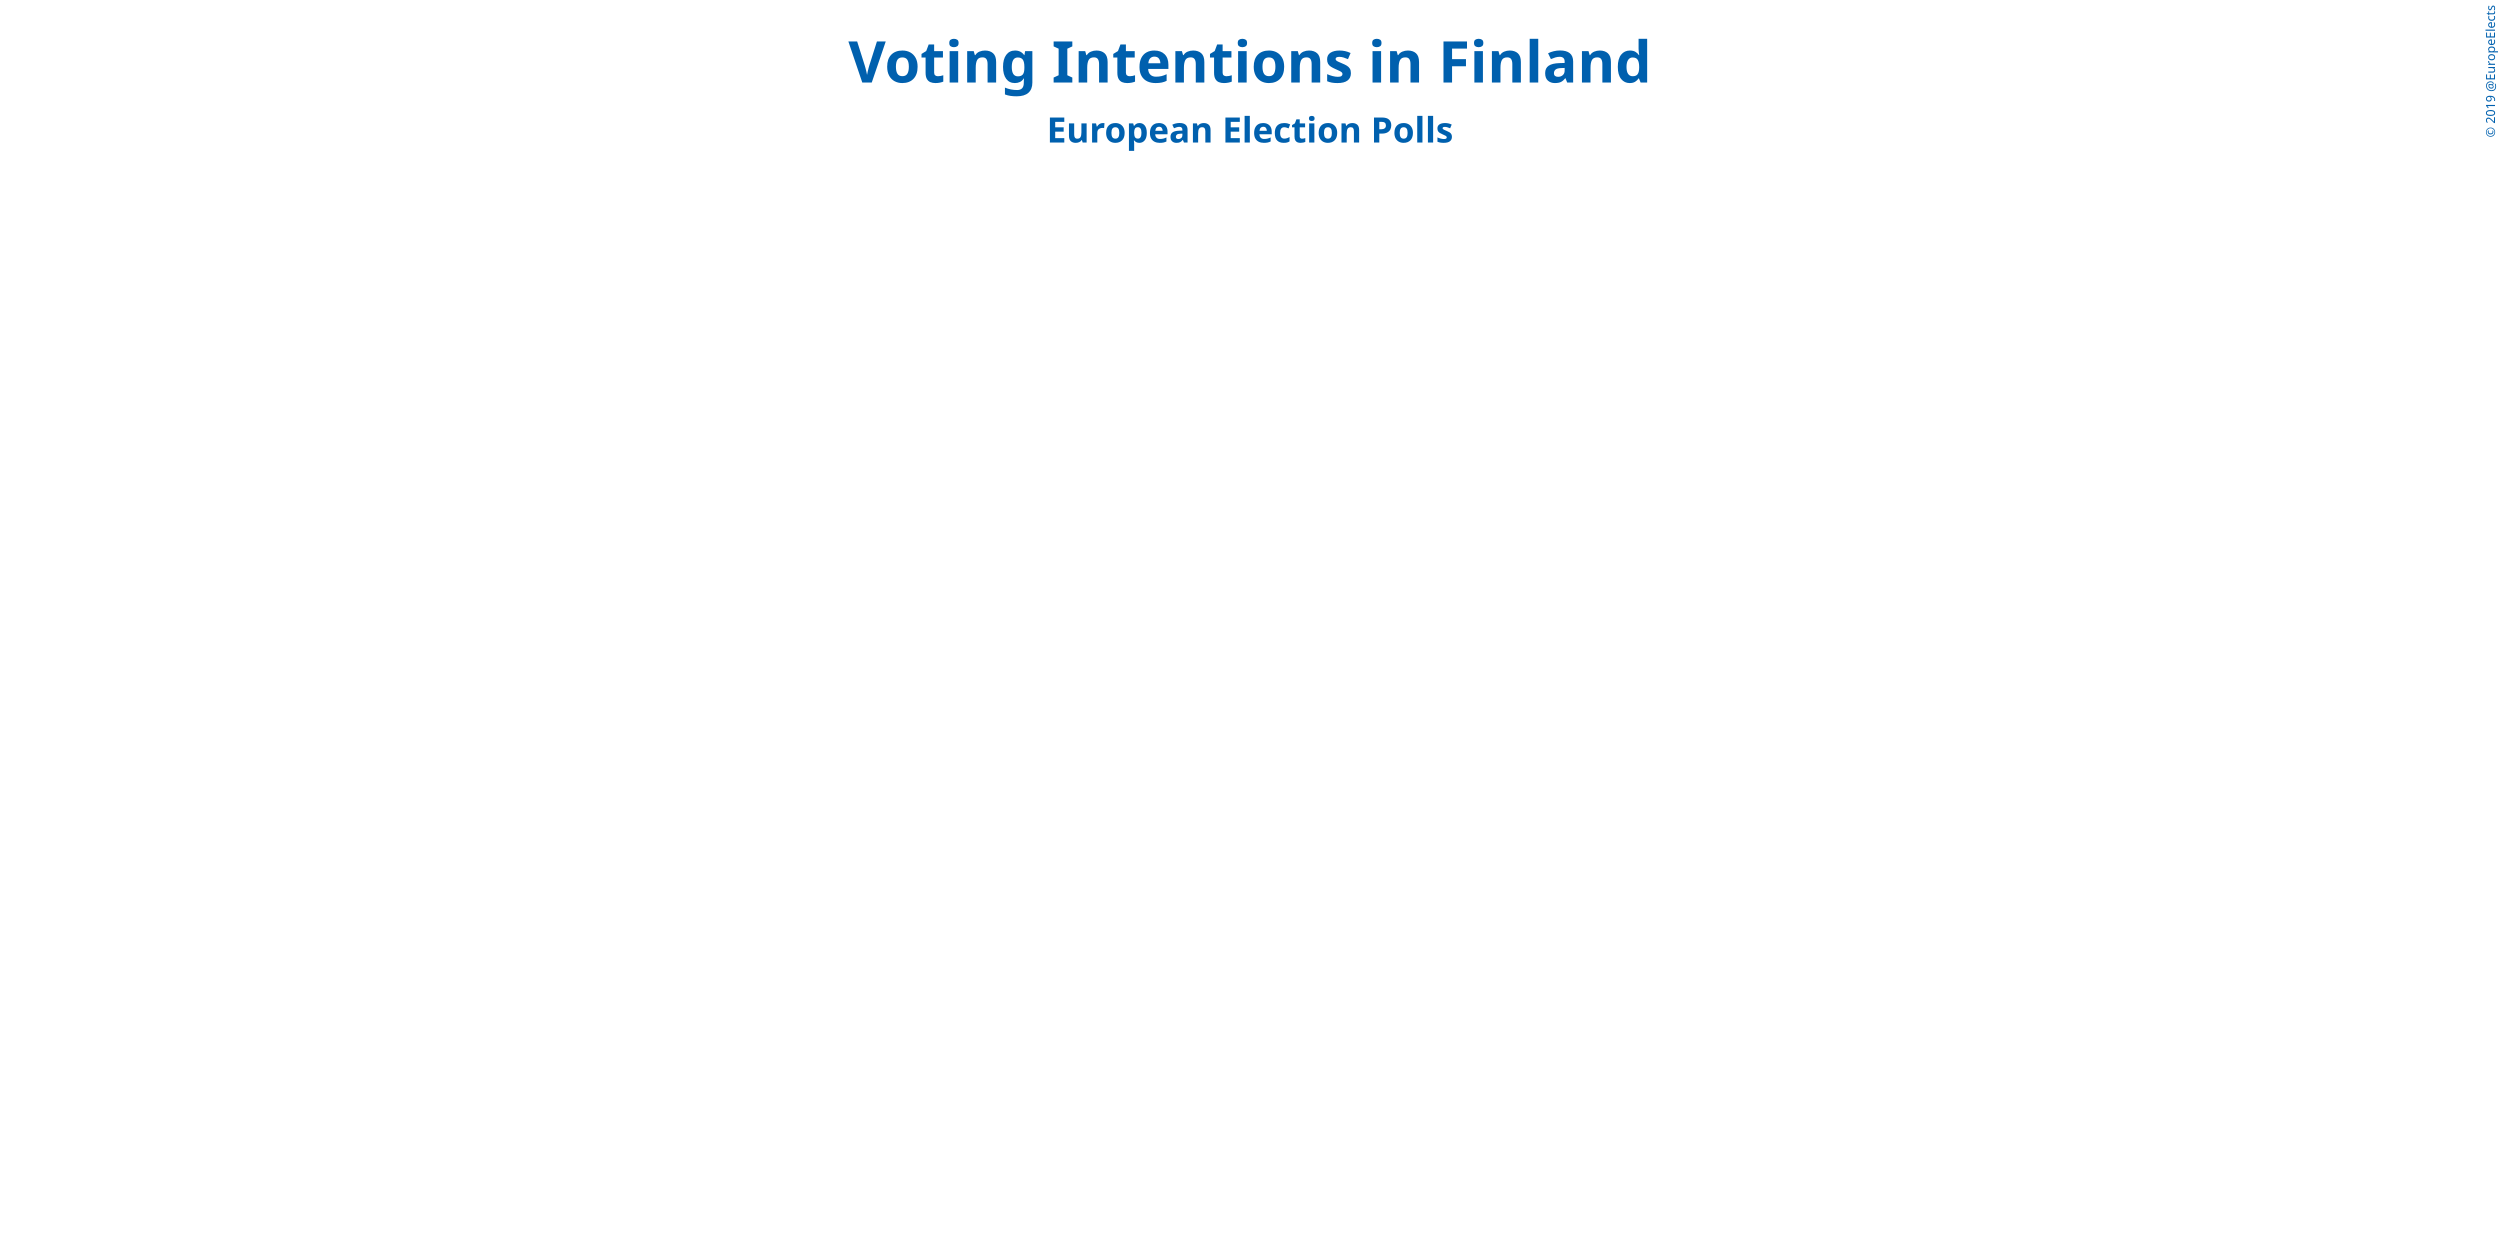
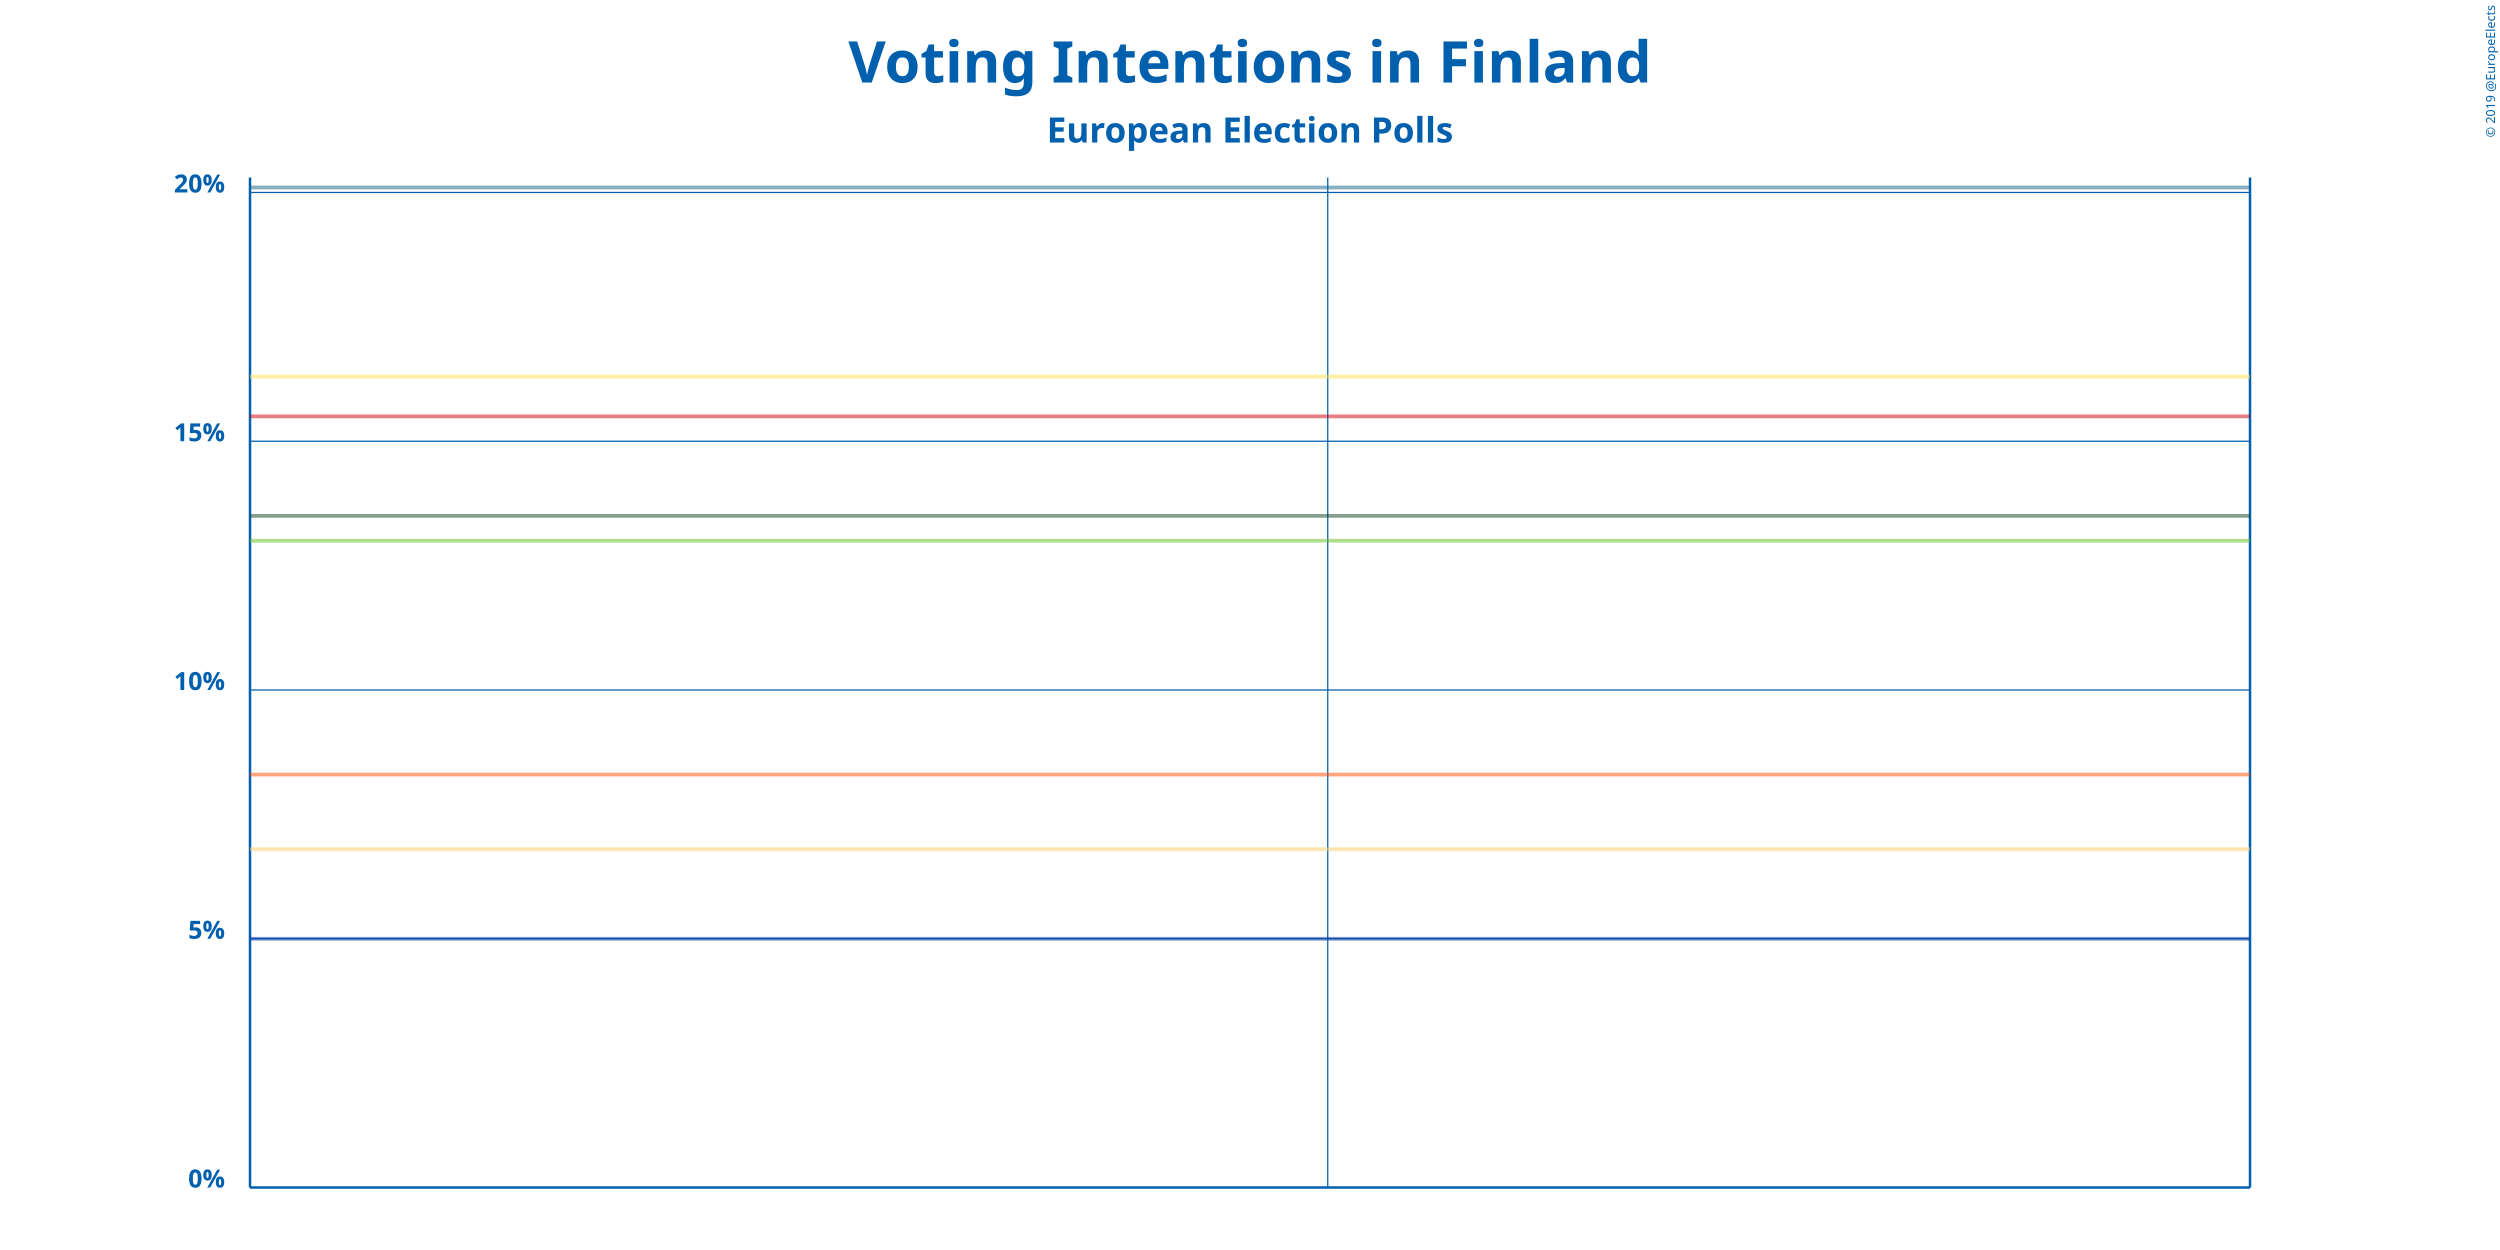
<svg HEIGHT="1000" WIDTH="2000">
  <rect fill="#FFFFFF" height="1000" stroke="none" width="2000" x="0" y="0" />
  <text fill="#0060AE" font-family="'Advent Pro'" font-size="46px" font-style="normal" font-weight="bold" text-align="center" text-anchor="middle" x="1000" y="66">Voting Intentions in Finland</text>
  <text fill="#0060AE" font-family="'Advent Pro'" font-size="28px" font-style="normal" font-weight="bold" text-align="center" text-anchor="middle" x="1000" y="114">European Election Polls</text>
  <text fill="#0060AE" font-family="'Advent Pro'" font-size="10px" font-style="normal" font-weight="normal" text-align="center" text-anchor="end" transform="rotate(270)" x="-4" y="1996">© 2019 @EuropeElects</text>
+   <g>
+     <g>
+       <line stroke="#0060AE" stroke-width="2" x1="200.0" x2="1800.0" y1="950.0" y2="950.0" />
+       <text fill="#0060AE" font-family="'Advent Pro'" font-size="20px" font-style="normal" font-weight="bold" text-align="center" text-anchor="end" x="180.0" y="950.0">0%</text>
+       <line stroke="#0060AE" stroke-width="2" x1="200.0" x2="200.0" y1="950.0" y2="142.0" />
+       <line stroke="#0060AE" stroke-width="2" x1="1800.0" x2="1800.0" y1="950.0" y2="142.0" />
+       <line stroke="#0060AE" stroke-width="1" x1="1062.202" x2="1062.202" y1="950.0" y2="142.0" />
+       <line stroke="#0060AE" stroke-width="1" x1="200.0" x2="1800.0" y1="750.995" y2="750.995" />
+       <text fill="#0060AE" font-family="'Advent Pro'" font-size="20px" font-style="normal" font-weight="bold" text-align="center" text-anchor="end" x="180.0" y="750.995">5%</text>
+       <line stroke="#0060AE" stroke-width="1" x1="200.0" x2="1800.0" y1="551.99" y2="551.99" />
+       <text fill="#0060AE" font-family="'Advent Pro'" font-size="20px" font-style="normal" font-weight="bold" text-align="center" text-anchor="end" x="180.0" y="551.99">10%</text>
+       <line stroke="#0060AE" stroke-width="1" x1="200.0" x2="1800.0" y1="352.985" y2="352.985" />
+       <text fill="#0060AE" font-family="'Advent Pro'" font-size="20px" font-style="normal" font-weight="bold" text-align="center" text-anchor="end" x="180.0" y="352.985">15%</text>
+       <line stroke="#0060AE" stroke-width="1" x1="200.0" x2="1800.0" y1="153.98" y2="153.98" />
+       <text fill="#0060AE" font-family="'Advent Pro'" font-size="20px" font-style="normal" font-weight="bold" text-align="center" text-anchor="end" x="180.0" y="153.98">20%</text>
+     </g>
+     <g>
+       <line stroke="#0E4120" stroke-opacity="0.5" stroke-width="3" x1="200.0" x2="1800.0" y1="412.687" y2="412.687" />
+       <line stroke="#136389" stroke-opacity="0.5" stroke-width="3" x1="200.0" x2="1800.0" y1="150.0" y2="150.0" />
+       <line stroke="#FEE04D" stroke-opacity="0.5" stroke-width="3" x1="200.0" x2="1800.0" y1="301.244" y2="301.244" />
+       <line stroke="#CD000A" stroke-opacity="0.5" stroke-width="3" x1="200.0" x2="1800.0" y1="333.085" y2="333.085" />
+       <line stroke="#61BF1A" stroke-opacity="0.5" stroke-width="3" x1="200.0" x2="1800.0" y1="432.587" y2="432.587" />
+       <line stroke="#FF4D00" stroke-opacity="0.5" stroke-width="3" x1="200.0" x2="1800.0" y1="619.652" y2="619.652" />
+       <line stroke="#FFCC66" stroke-opacity="0.5" stroke-width="3" x1="200.0" x2="1800.0" y1="679.353" y2="679.353" />
+       <line stroke="#0235A4" stroke-opacity="0.5" stroke-width="3" x1="200.0" x2="1800.0" y1="750.995" y2="750.995" />
+       <line stroke-opacity="0.5" stroke-width="3" x1="200.0" x2="1800.0" y1="890.299" y2="890.299" />
+     </g>
+     <g />
+   </g>
</svg>
